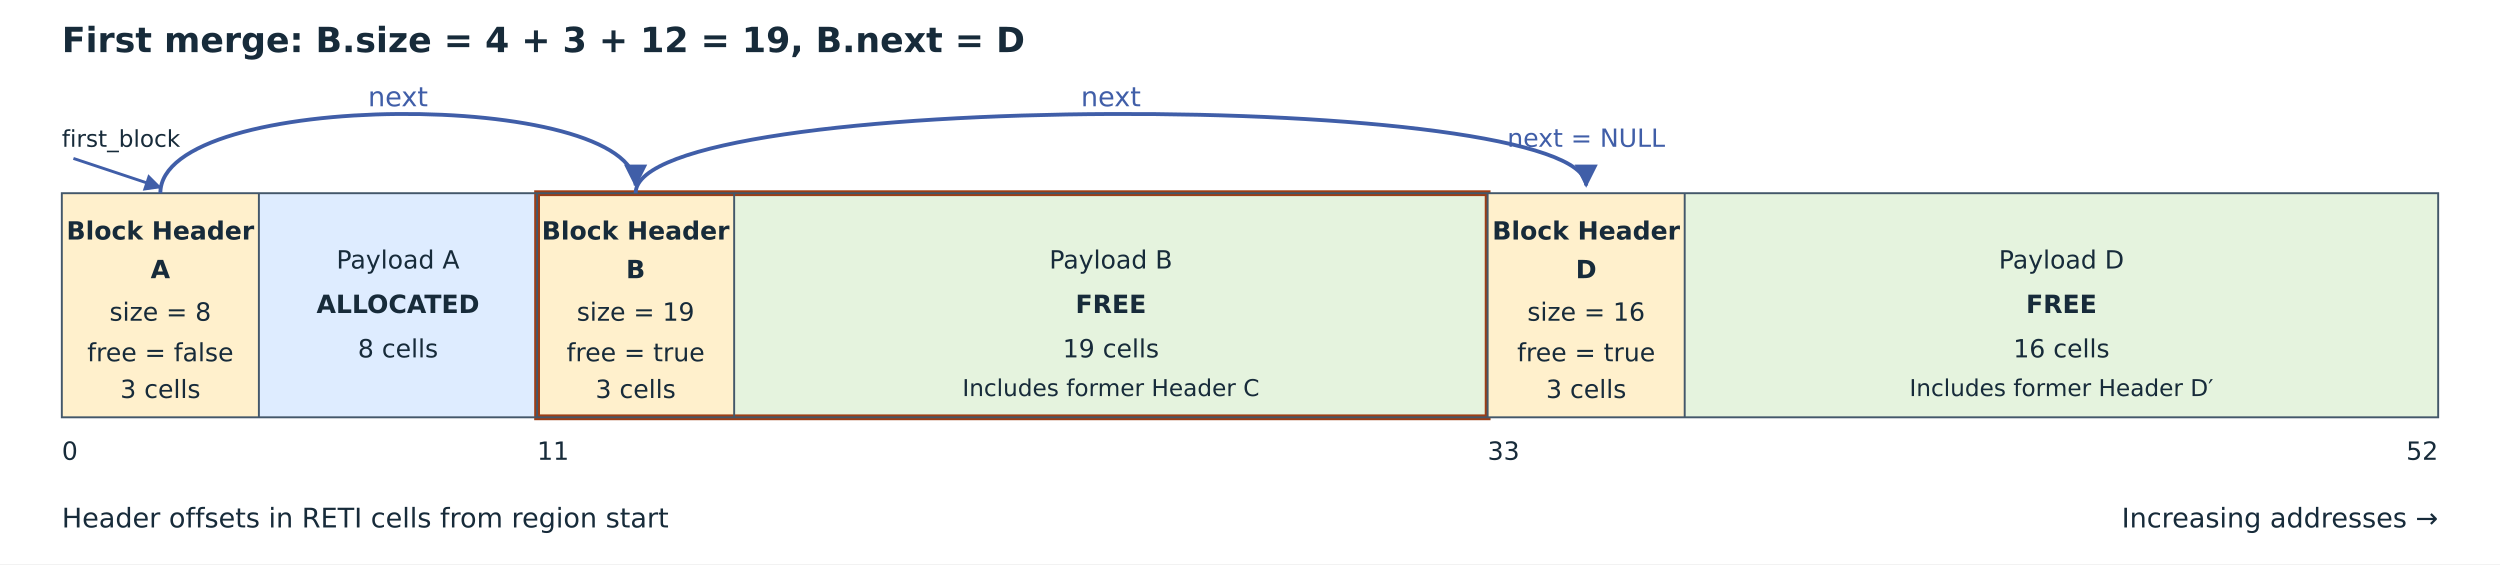
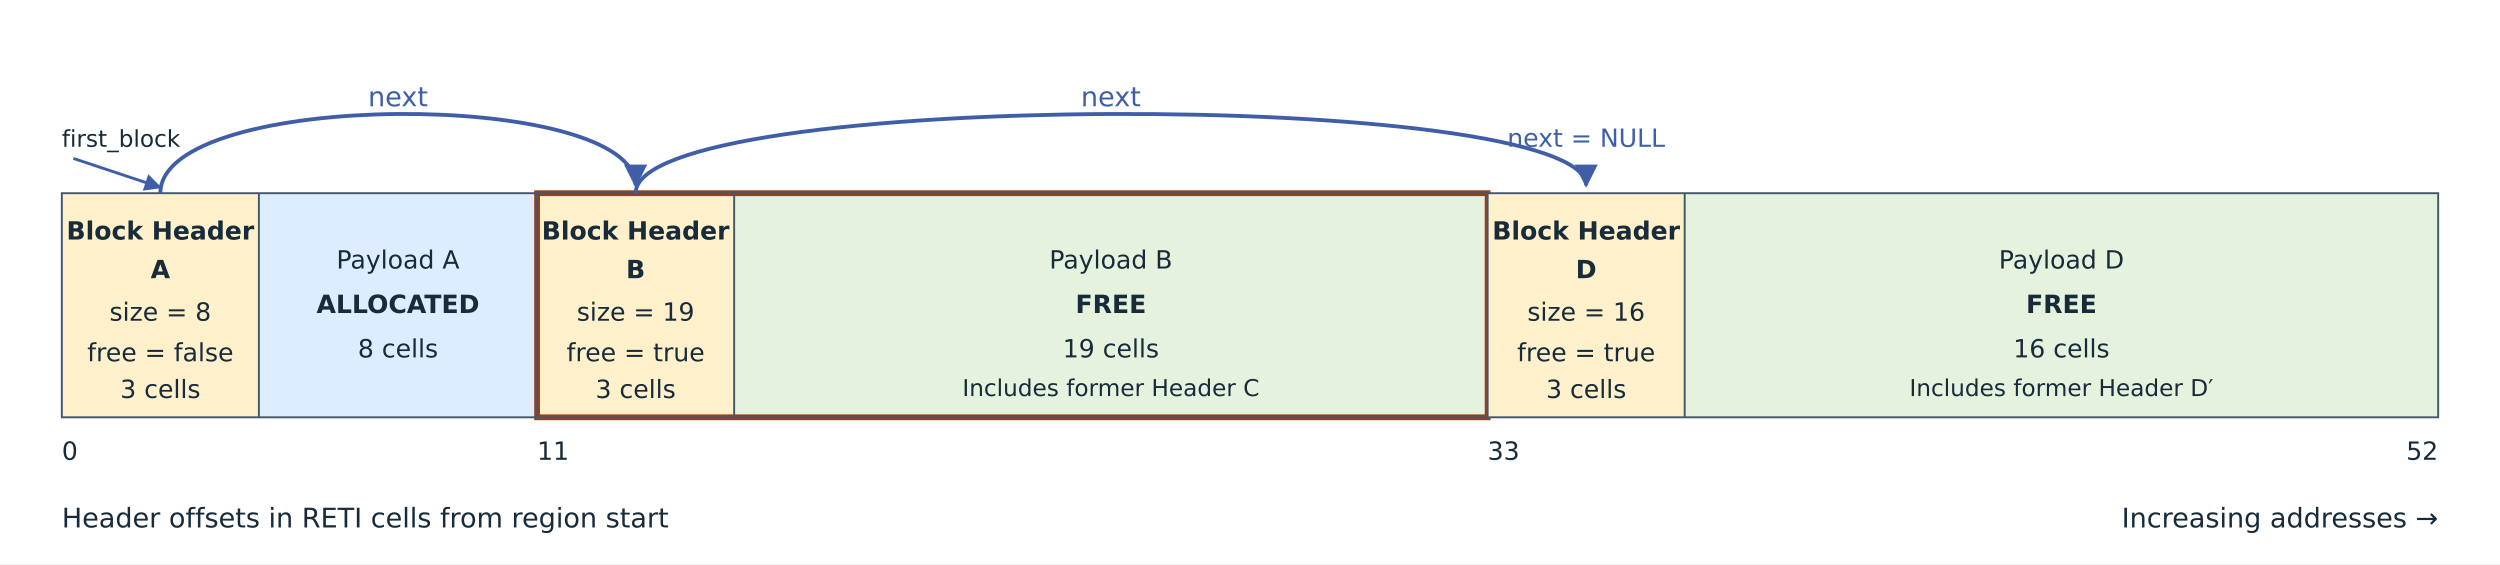
<svg xmlns="http://www.w3.org/2000/svg" width="1294" height="292" viewBox="0 0 1294 292" role="img" aria-labelledby="title desc">
  <defs>
    <marker id="arrow" viewBox="0 0 10 10" refX="9" refY="5" markerWidth="6" markerHeight="6" orient="auto-start-reverse">
      <path d="M 0 0 L 10 5 L 0 10 z" fill="#405ea8" />
    </marker>
  </defs>
  <rect width="1294" height="292" fill="white" />
  <g font-family="DejaVu Sans, sans-serif">
-     <text x="32" y="27" font-size="18" font-weight="bold" text-anchor="start" fill="#172b3a">First merge: B.size = 4 + 3 + 12 = 19, B.next = D</text>
    <rect x="32" y="100" width="102" height="116" fill="#fff0cc" />
    <text x="83.0" y="124" font-size="13" font-weight="bold" text-anchor="middle" fill="#172b3a">Block Header</text>
    <text x="83.0" y="144" font-size="13" font-weight="bold" text-anchor="middle" fill="#172b3a">A</text>
    <text x="83.0" y="166" font-size="13" font-weight="normal" text-anchor="middle" fill="#172b3a">size = 8</text>
    <text x="83.0" y="187" font-size="13" font-weight="normal" text-anchor="middle" fill="#172b3a">free = false</text>
    <text x="83.0" y="206" font-size="13" font-weight="normal" text-anchor="middle" fill="#172b3a">3 cells</text>
    <rect x="134" y="100" width="144" height="116" fill="#deecff" />
    <text x="206.0" y="139" font-size="13" font-weight="normal" text-anchor="middle" fill="#172b3a">Payload A</text>
    <text x="206.0" y="162" font-size="13" font-weight="bold" text-anchor="middle" fill="#172b3a">ALLOCATED</text>
    <text x="206.0" y="185" font-size="13" font-weight="normal" text-anchor="middle" fill="#172b3a">8 cells</text>
    <text x="32" y="238" font-size="13" font-weight="normal" text-anchor="start" fill="#172b3a">0</text>
    <rect x="278" y="100" width="102" height="116" fill="#fff0cc" />
    <text x="329.0" y="124" font-size="13" font-weight="bold" text-anchor="middle" fill="#172b3a">Block Header</text>
    <text x="329.0" y="144" font-size="13" font-weight="bold" text-anchor="middle" fill="#172b3a">B</text>
    <text x="329.0" y="166" font-size="13" font-weight="normal" text-anchor="middle" fill="#172b3a">size = 19</text>
    <text x="329.0" y="187" font-size="13" font-weight="normal" text-anchor="middle" fill="#172b3a">free = true</text>
    <text x="329.0" y="206" font-size="13" font-weight="normal" text-anchor="middle" fill="#172b3a">3 cells</text>
    <rect x="380" y="100" width="390" height="116" fill="#e5f3de" />
    <text x="575.0" y="139" font-size="13" font-weight="normal" text-anchor="middle" fill="#172b3a">Payload B</text>
    <text x="575.0" y="162" font-size="13" font-weight="bold" text-anchor="middle" fill="#172b3a">FREE</text>
    <text x="575.0" y="185" font-size="13" font-weight="normal" text-anchor="middle" fill="#172b3a">19 cells</text>
    <text x="575.0" y="205" font-size="12" font-weight="normal" text-anchor="middle" fill="#172b3a">Includes former Header C</text>
    <rect x="278" y="100" width="492" height="116" fill="none" stroke="#9c3d15" stroke-width="3" />
    <text x="278" y="238" font-size="13" font-weight="normal" text-anchor="start" fill="#172b3a">11</text>
    <rect x="770" y="100" width="102" height="116" fill="#fff0cc" />
    <text x="821.0" y="124" font-size="13" font-weight="bold" text-anchor="middle" fill="#172b3a">Block Header</text>
    <text x="821.0" y="144" font-size="13" font-weight="bold" text-anchor="middle" fill="#172b3a">D</text>
    <text x="821.0" y="166" font-size="13" font-weight="normal" text-anchor="middle" fill="#172b3a">size = 16</text>
    <text x="821.0" y="187" font-size="13" font-weight="normal" text-anchor="middle" fill="#172b3a">free = true</text>
    <text x="821.0" y="206" font-size="13" font-weight="normal" text-anchor="middle" fill="#172b3a">3 cells</text>
    <rect x="872" y="100" width="390" height="116" fill="#e5f3de" />
    <text x="1067.0" y="139" font-size="13" font-weight="normal" text-anchor="middle" fill="#172b3a">Payload D</text>
    <text x="1067.0" y="162" font-size="13" font-weight="bold" text-anchor="middle" fill="#172b3a">FREE</text>
    <text x="1067.0" y="185" font-size="13" font-weight="normal" text-anchor="middle" fill="#172b3a">16 cells</text>
    <text x="1067.0" y="205" font-size="12" font-weight="normal" text-anchor="middle" fill="#172b3a">Includes former Header D′</text>
    <text x="770" y="238" font-size="13" font-weight="normal" text-anchor="start" fill="#172b3a">33</text>
    <rect x="32" y="100" width="1230" height="116" fill="none" stroke="#43576a" />
    <path d="M 134.0 100 v 116" stroke="#43576a" />
    <path d="M 278.0 100 v 116" stroke="#43576a" />
    <path d="M 380.0 100 v 116" stroke="#43576a" />
    <path d="M 770.0 100 v 116" stroke="#43576a" />
    <path d="M 872.0 100 v 116" stroke="#43576a" />
    <path d="M 83.0 100 C 83.0 46, 329.0 46, 329.0 96" fill="none" stroke="#405ea8" stroke-width="2" marker-end="url(#arrow)" />
    <text x="206.0" y="55" font-size="14" font-weight="normal" text-anchor="middle" fill="#405ea8">next</text>
    <path d="M 329.0 100 C 329.0 46, 821.0 46, 821.0 96" fill="none" stroke="#405ea8" stroke-width="2" marker-end="url(#arrow)" />
    <text x="575.0" y="55" font-size="14" font-weight="normal" text-anchor="middle" fill="#405ea8">next</text>
    <text x="821.0" y="76" font-size="13" font-weight="normal" text-anchor="middle" fill="#405ea8">next = NULL</text>
    <text x="32" y="76" font-size="12" font-weight="normal" text-anchor="start" fill="#172b3a">first_block</text>
    <path d="M 38 82 L 83.0 97" stroke="#405ea8" stroke-width="1.5" marker-end="url(#arrow)" />
    <text x="32" y="273" font-size="14" font-weight="normal" text-anchor="start" fill="#172b3a">Header offsets in RETI cells from region start</text>
    <text x="1262" y="238" font-size="13" font-weight="normal" text-anchor="end" fill="#172b3a">52</text>
    <text x="1262" y="273" font-size="14" font-weight="normal" text-anchor="end" fill="#172b3a">Increasing addresses →</text>
  </g>
</svg>
